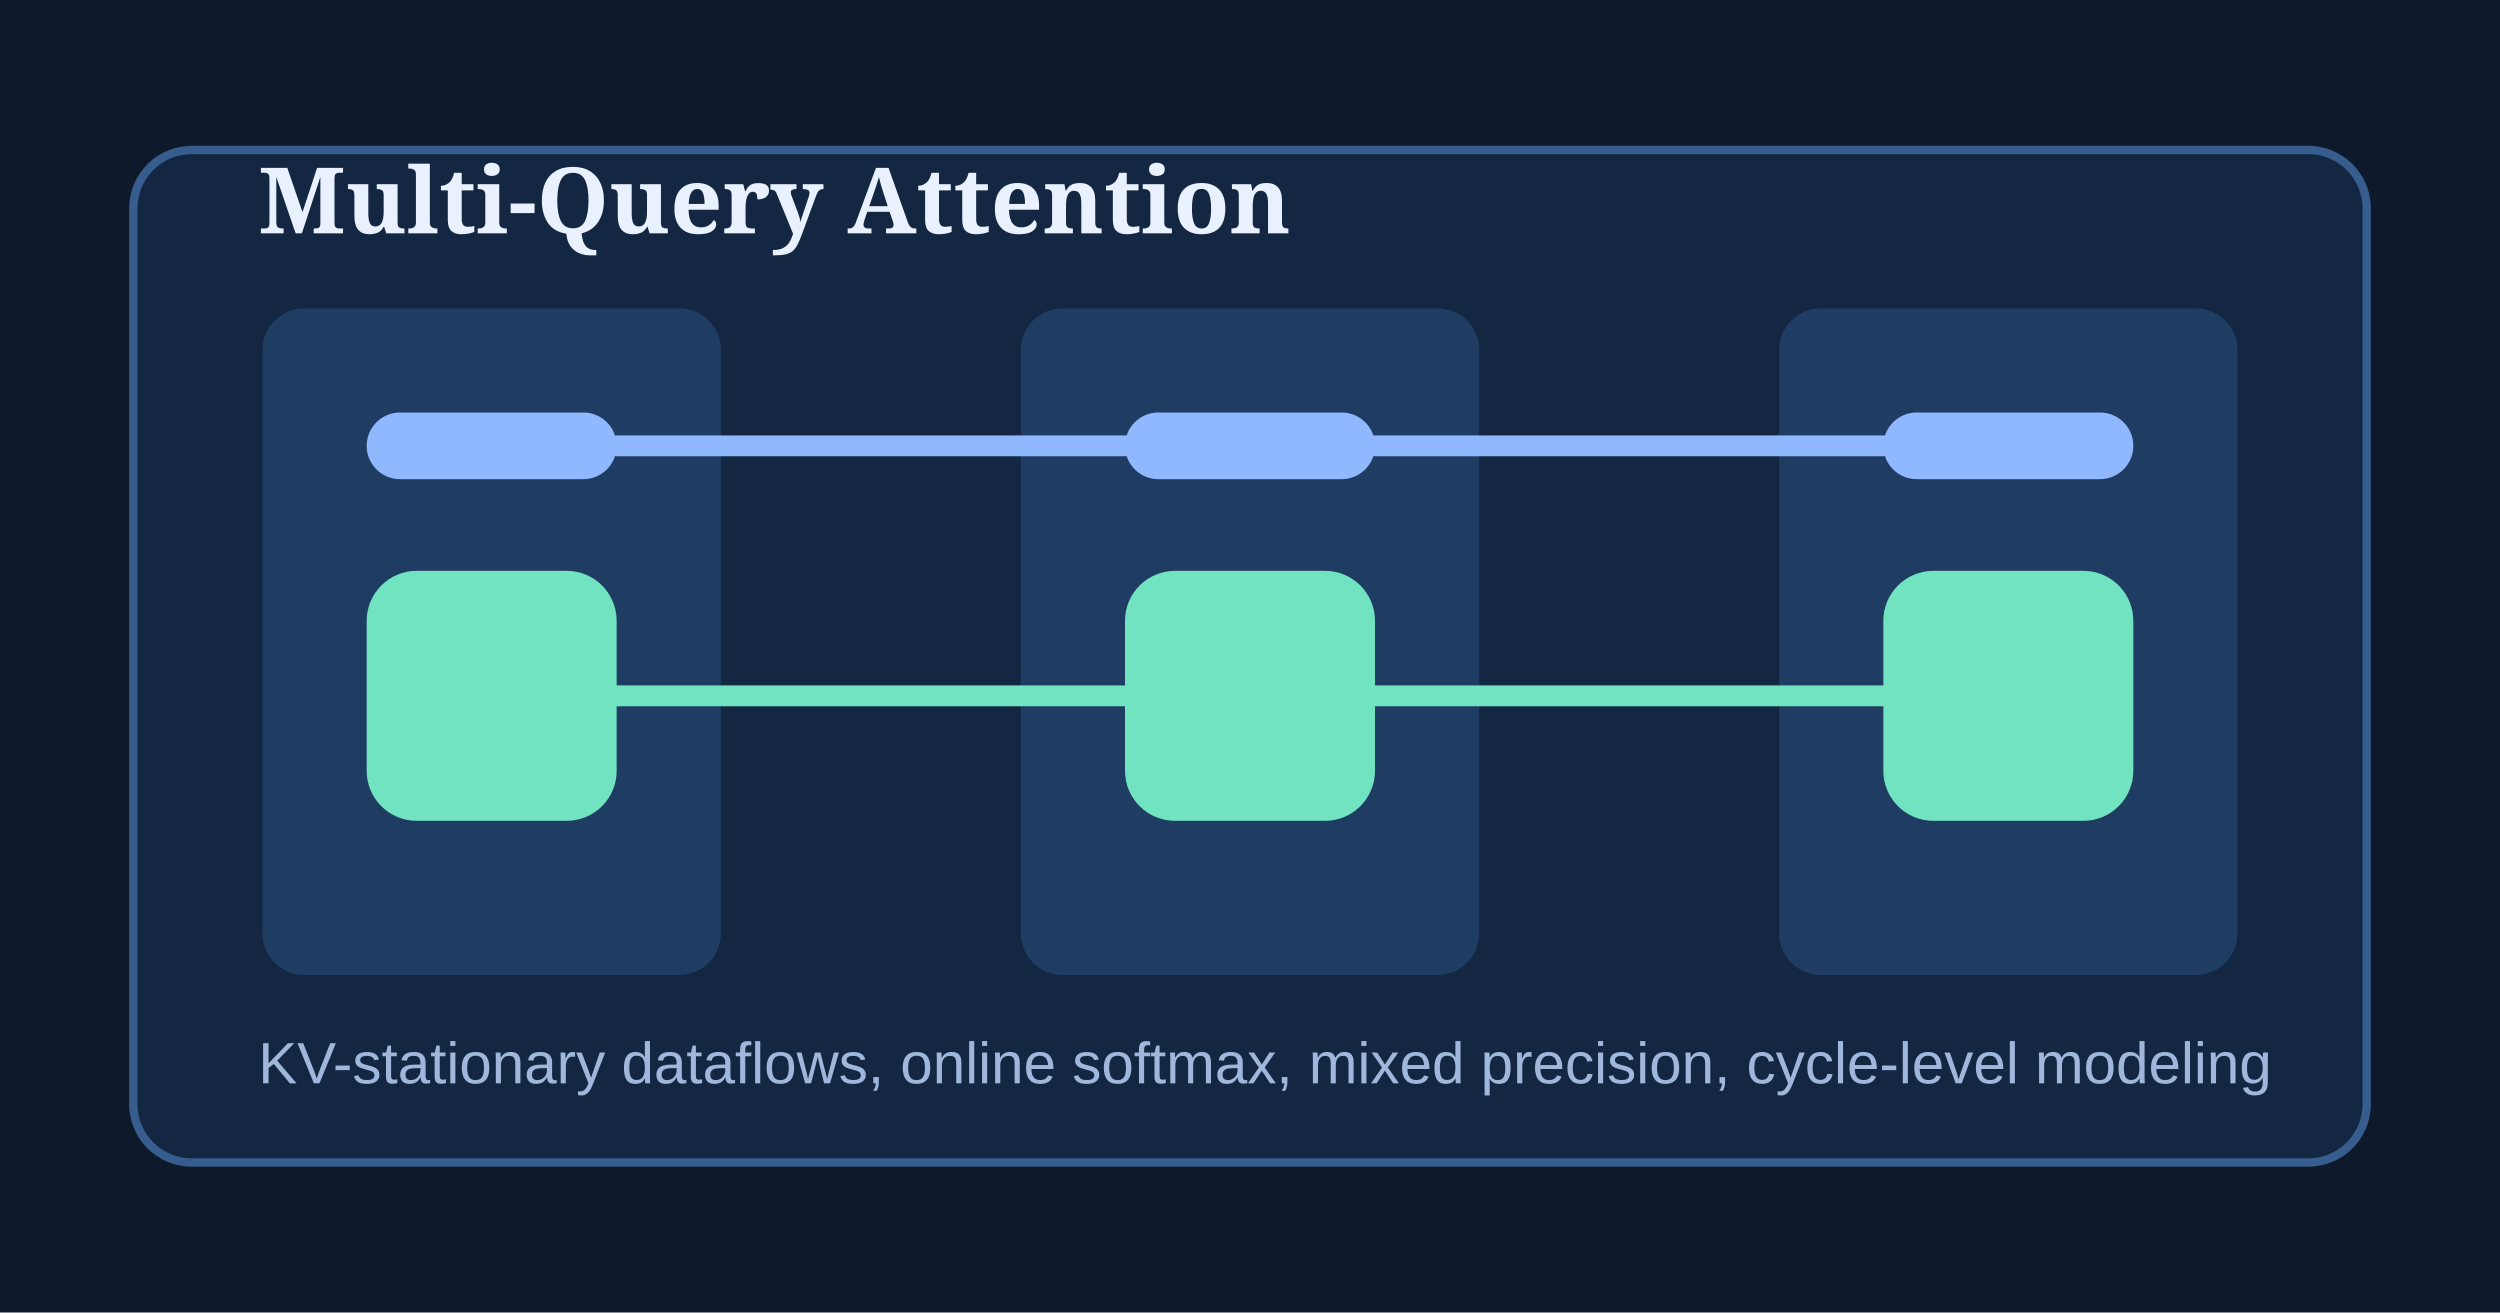
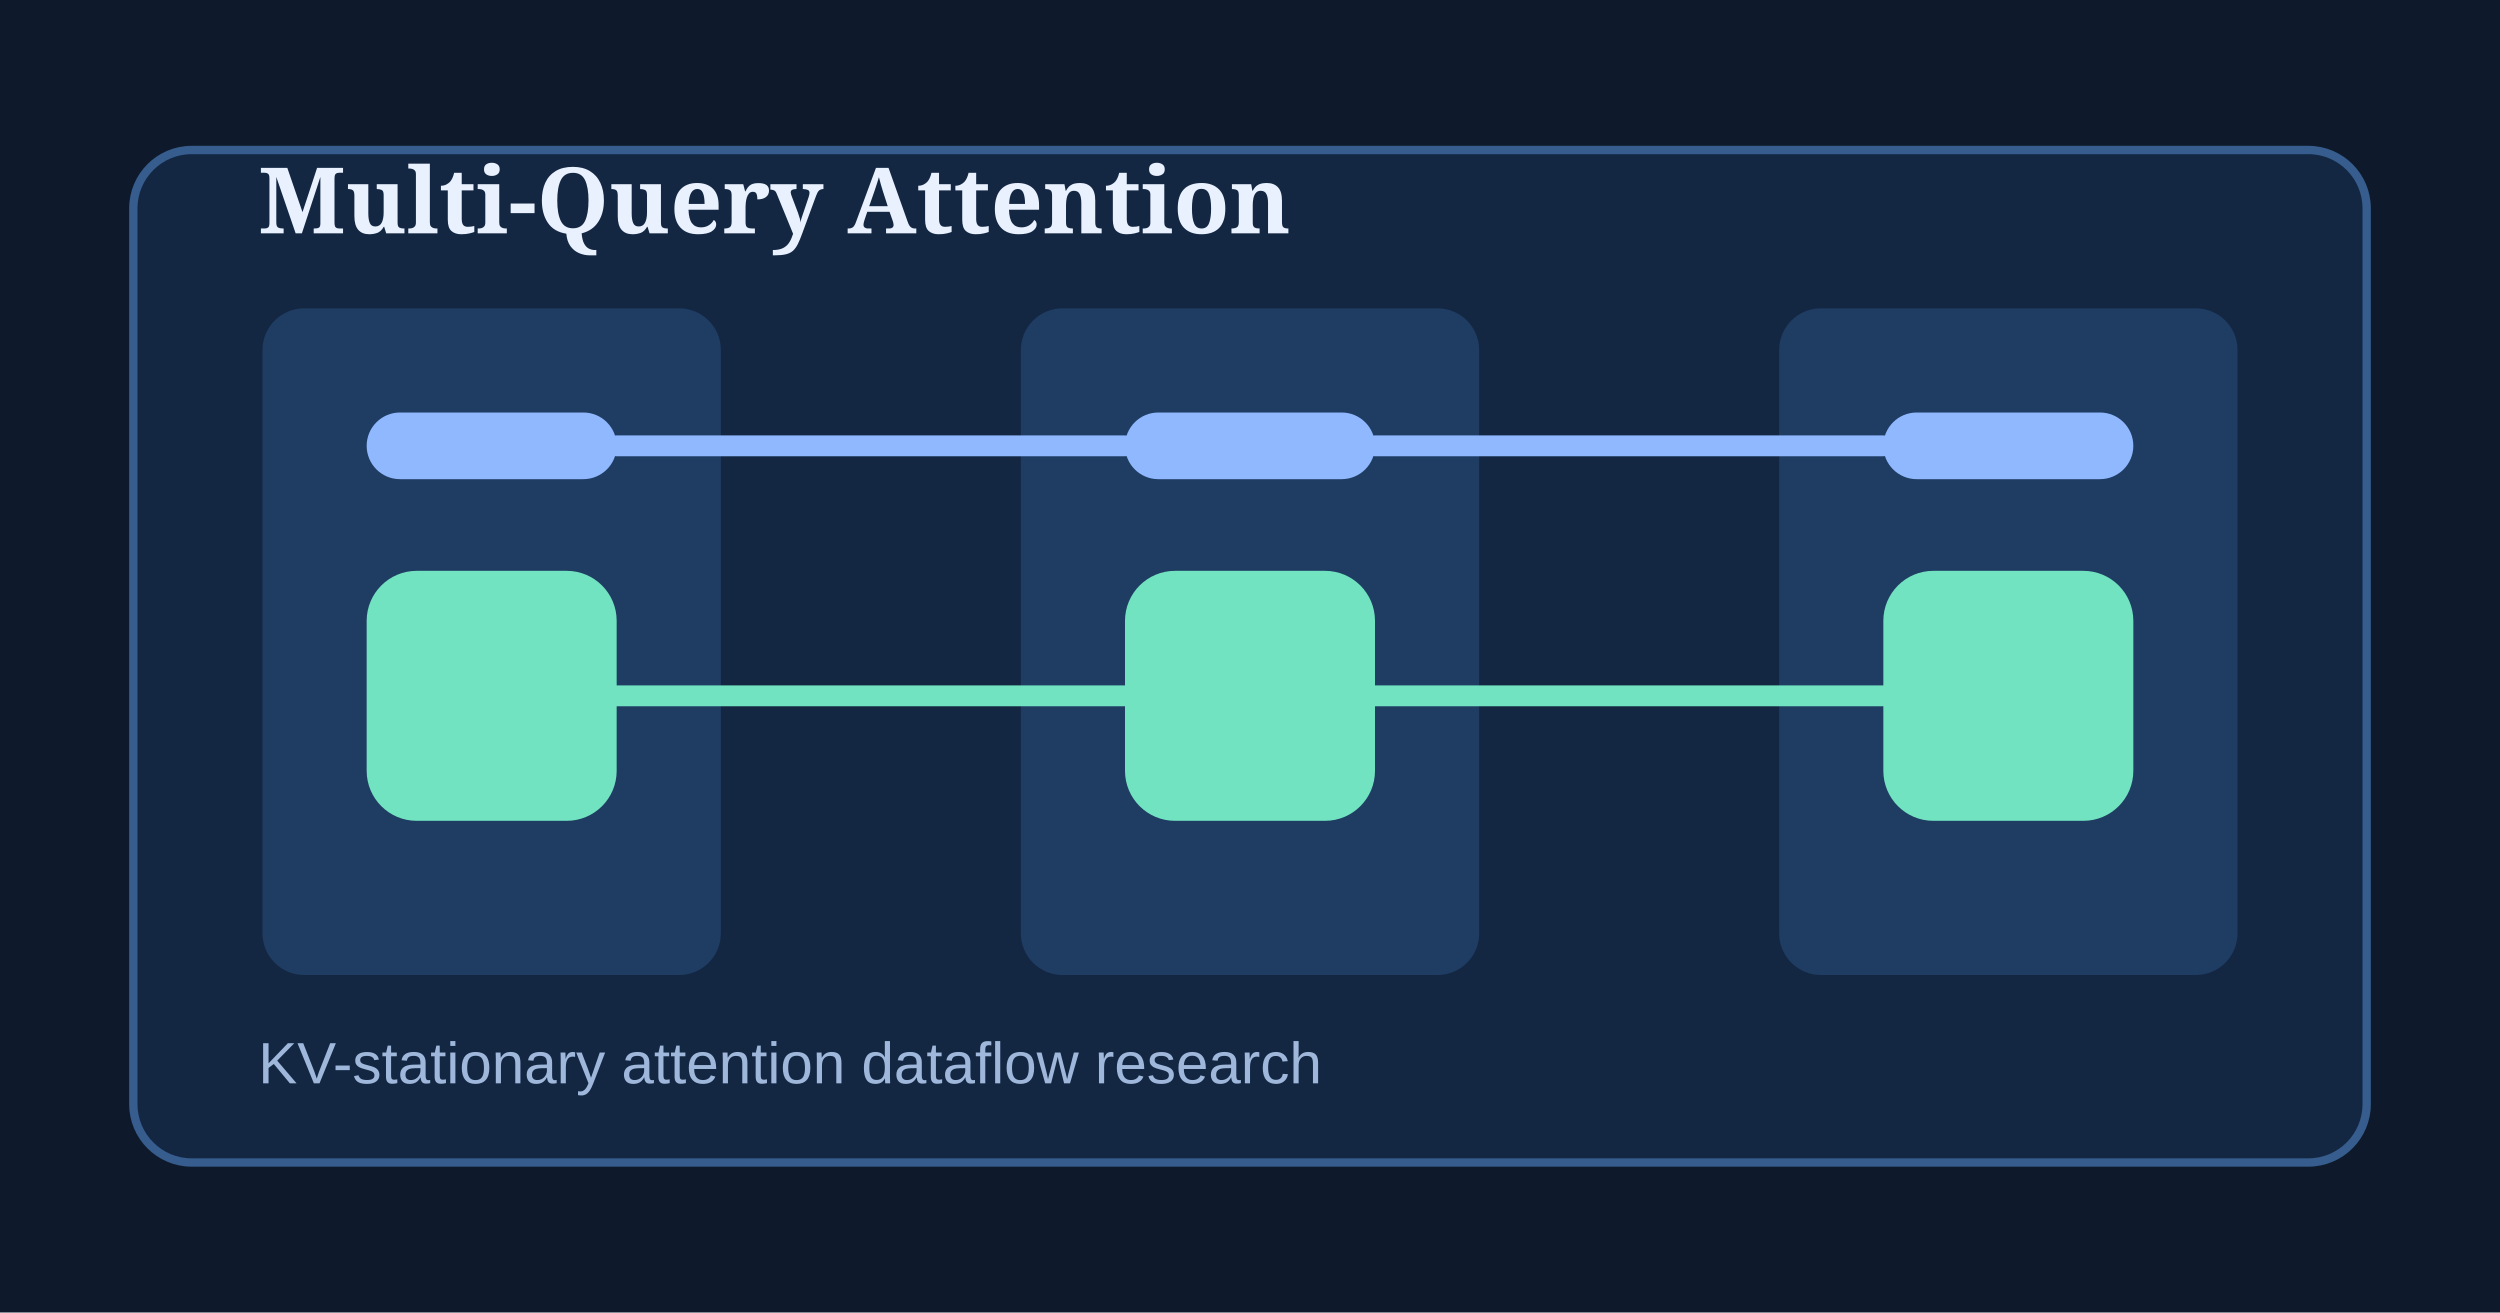
<svg xmlns="http://www.w3.org/2000/svg" width="1200" height="630" viewBox="0 0 1200 630" fill="none">
  <rect width="1200" height="630" fill="#0E1A2B" />
  <rect x="64" y="72" width="1072" height="486" rx="28" fill="#132742" stroke="#365D8D" stroke-width="4" />
  <rect x="126" y="148" width="220" height="320" rx="20" fill="#1F3C63" />
  <rect x="490" y="148" width="220" height="320" rx="20" fill="#1F3C63" />
  <rect x="854" y="148" width="220" height="320" rx="20" fill="#1F3C63" />
  <rect x="176" y="198" width="120" height="32" rx="16" fill="#8FB8FF" />
  <rect x="540" y="198" width="120" height="32" rx="16" fill="#8FB8FF" />
  <rect x="904" y="198" width="120" height="32" rx="16" fill="#8FB8FF" />
  <rect x="176" y="274" width="120" height="120" rx="24" fill="#72E3C0" />
  <rect x="540" y="274" width="120" height="120" rx="24" fill="#72E3C0" />
  <rect x="904" y="274" width="120" height="120" rx="24" fill="#72E3C0" />
  <path d="M296 214H540" stroke="#8FB8FF" stroke-width="10" stroke-linecap="round" />
  <path d="M660 214H904" stroke="#8FB8FF" stroke-width="10" stroke-linecap="round" />
  <path d="M296 334H540" stroke="#72E3C0" stroke-width="10" stroke-linecap="round" />
  <path d="M660 334H904" stroke="#72E3C0" stroke-width="10" stroke-linecap="round" />
  <text x="124" y="112" fill="#E9F1FF" font-family="Georgia, serif" font-size="44" font-weight="700">Multi-Query Attention</text>
-   <text x="124" y="520" fill="#9EB7DA" font-family="Arial, sans-serif" font-size="28">KV-stationary dataflows, online softmax, mixed precision, cycle-level modeling</text>
+   <text x="124" y="520" fill="#9EB7DA" font-family="Arial, sans-serif" font-size="28">KV-stationary attention dataflow research</text>
</svg>
